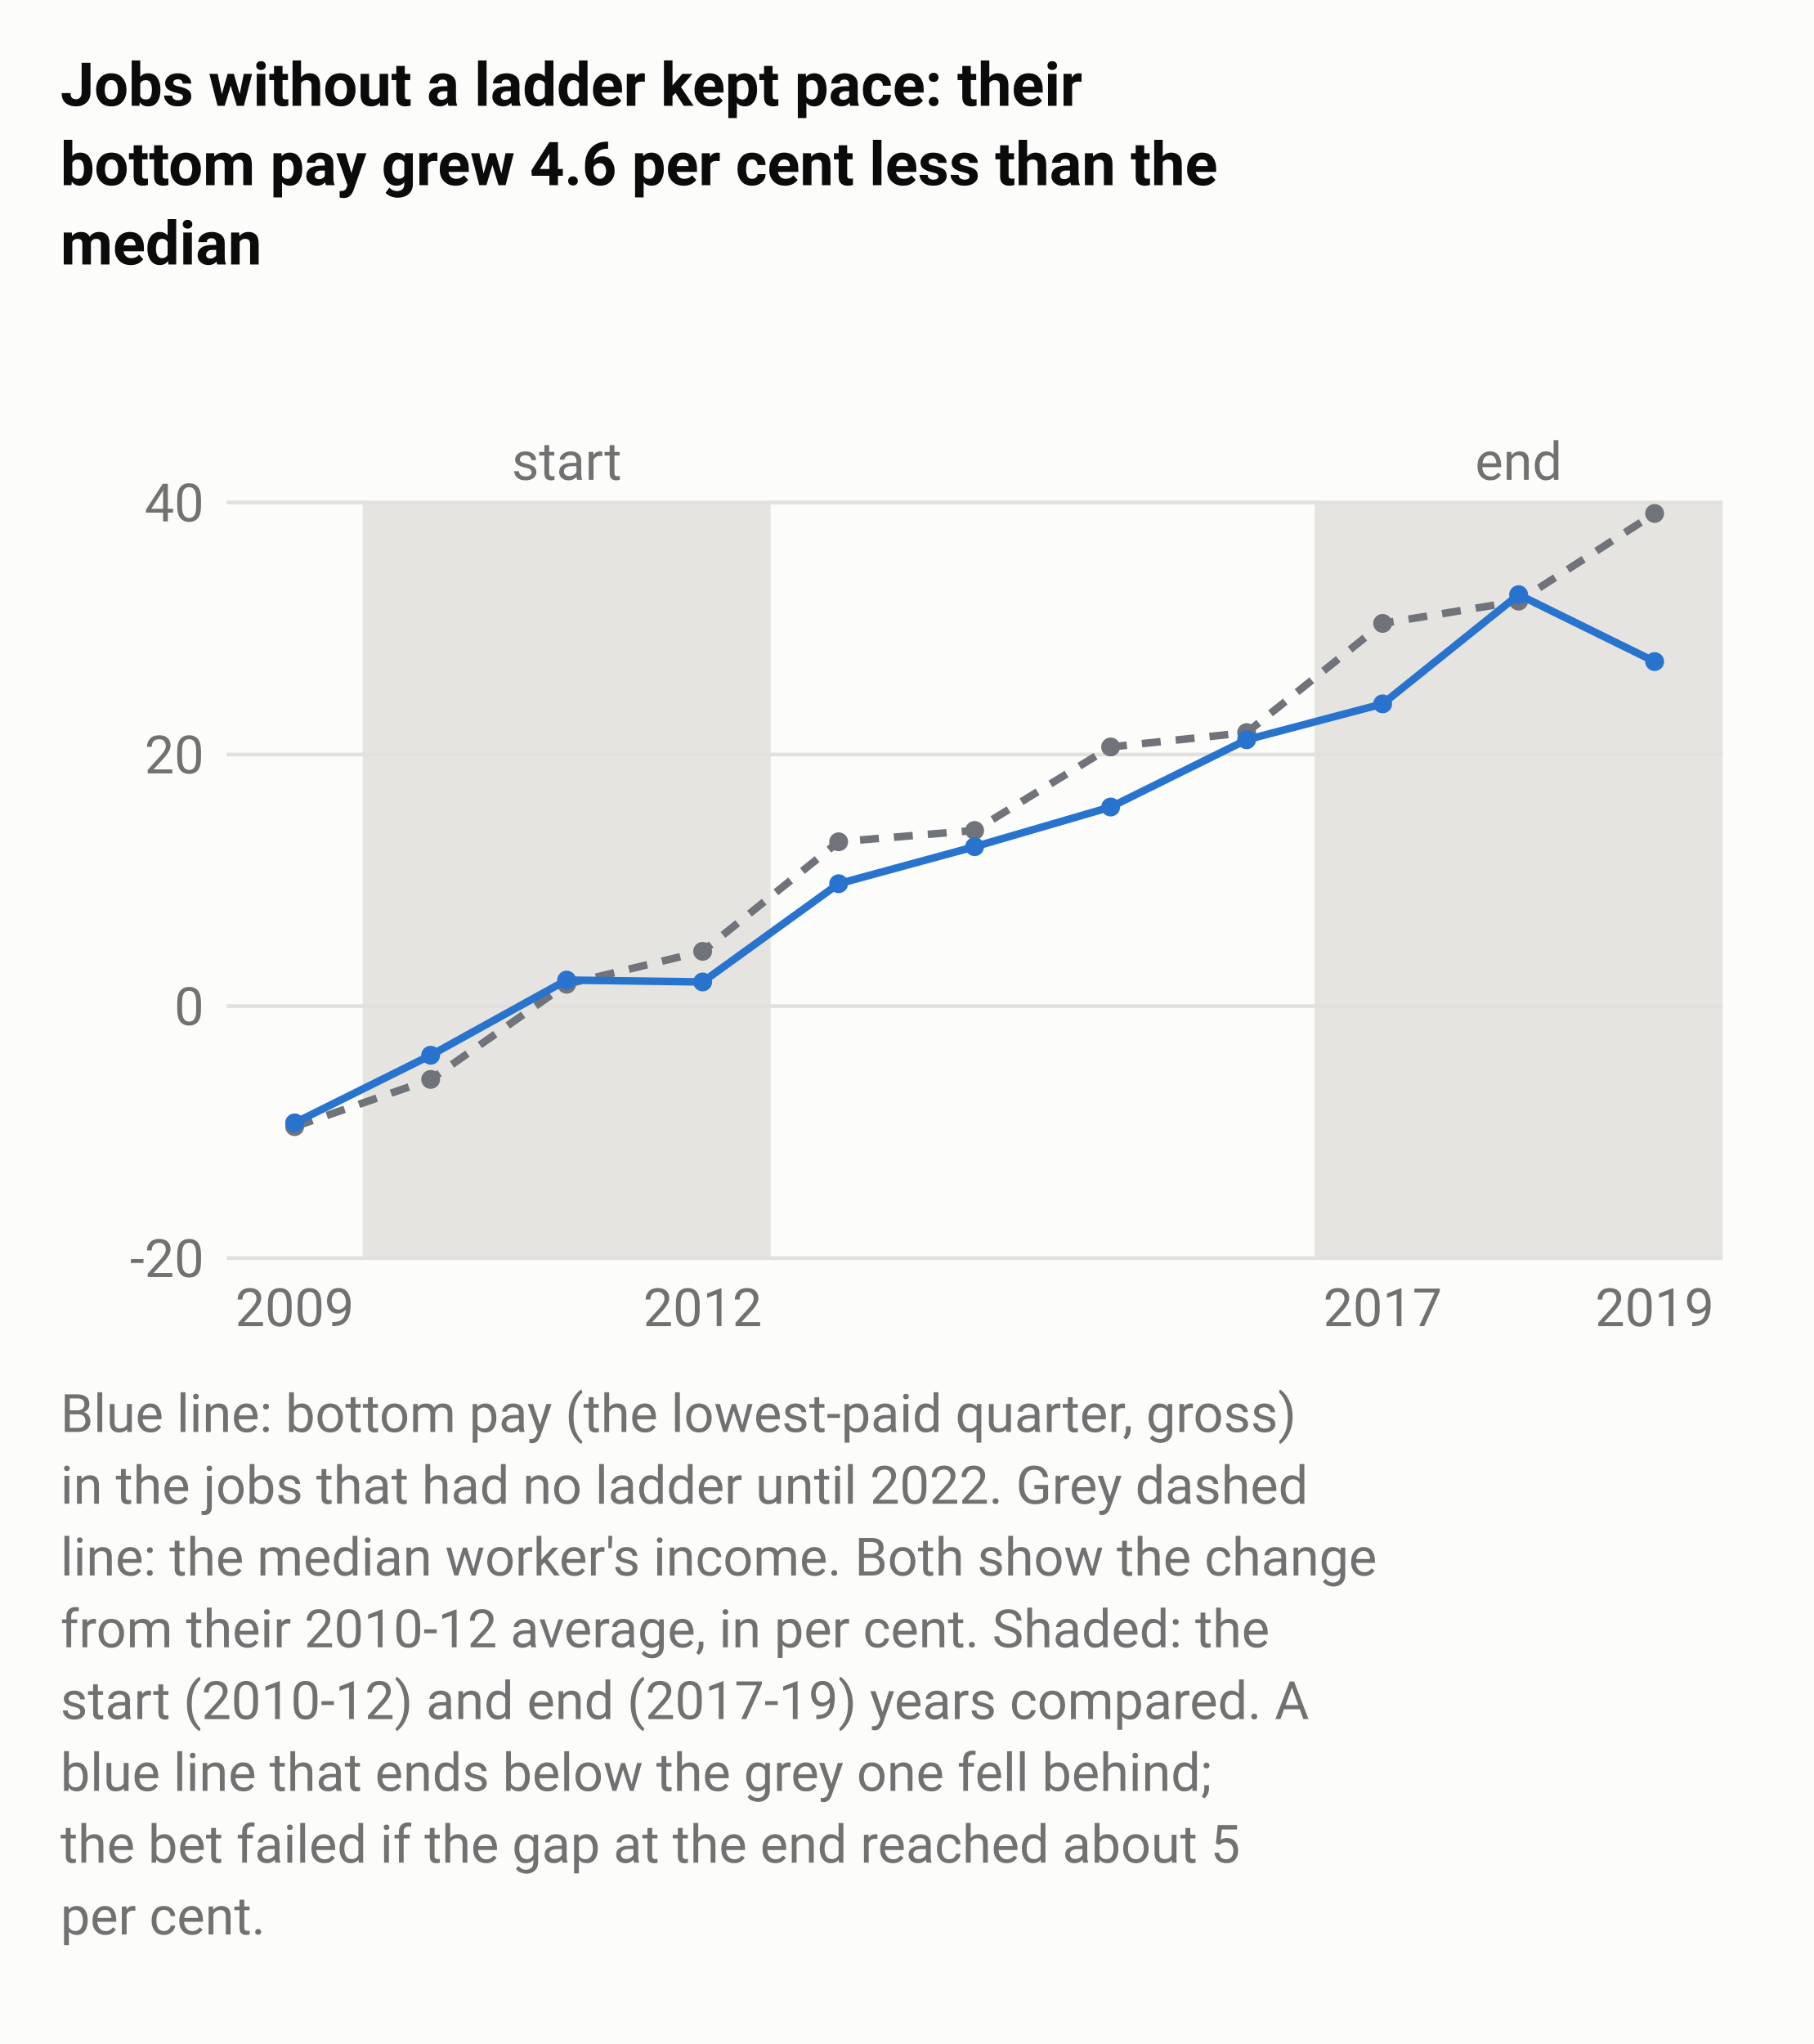
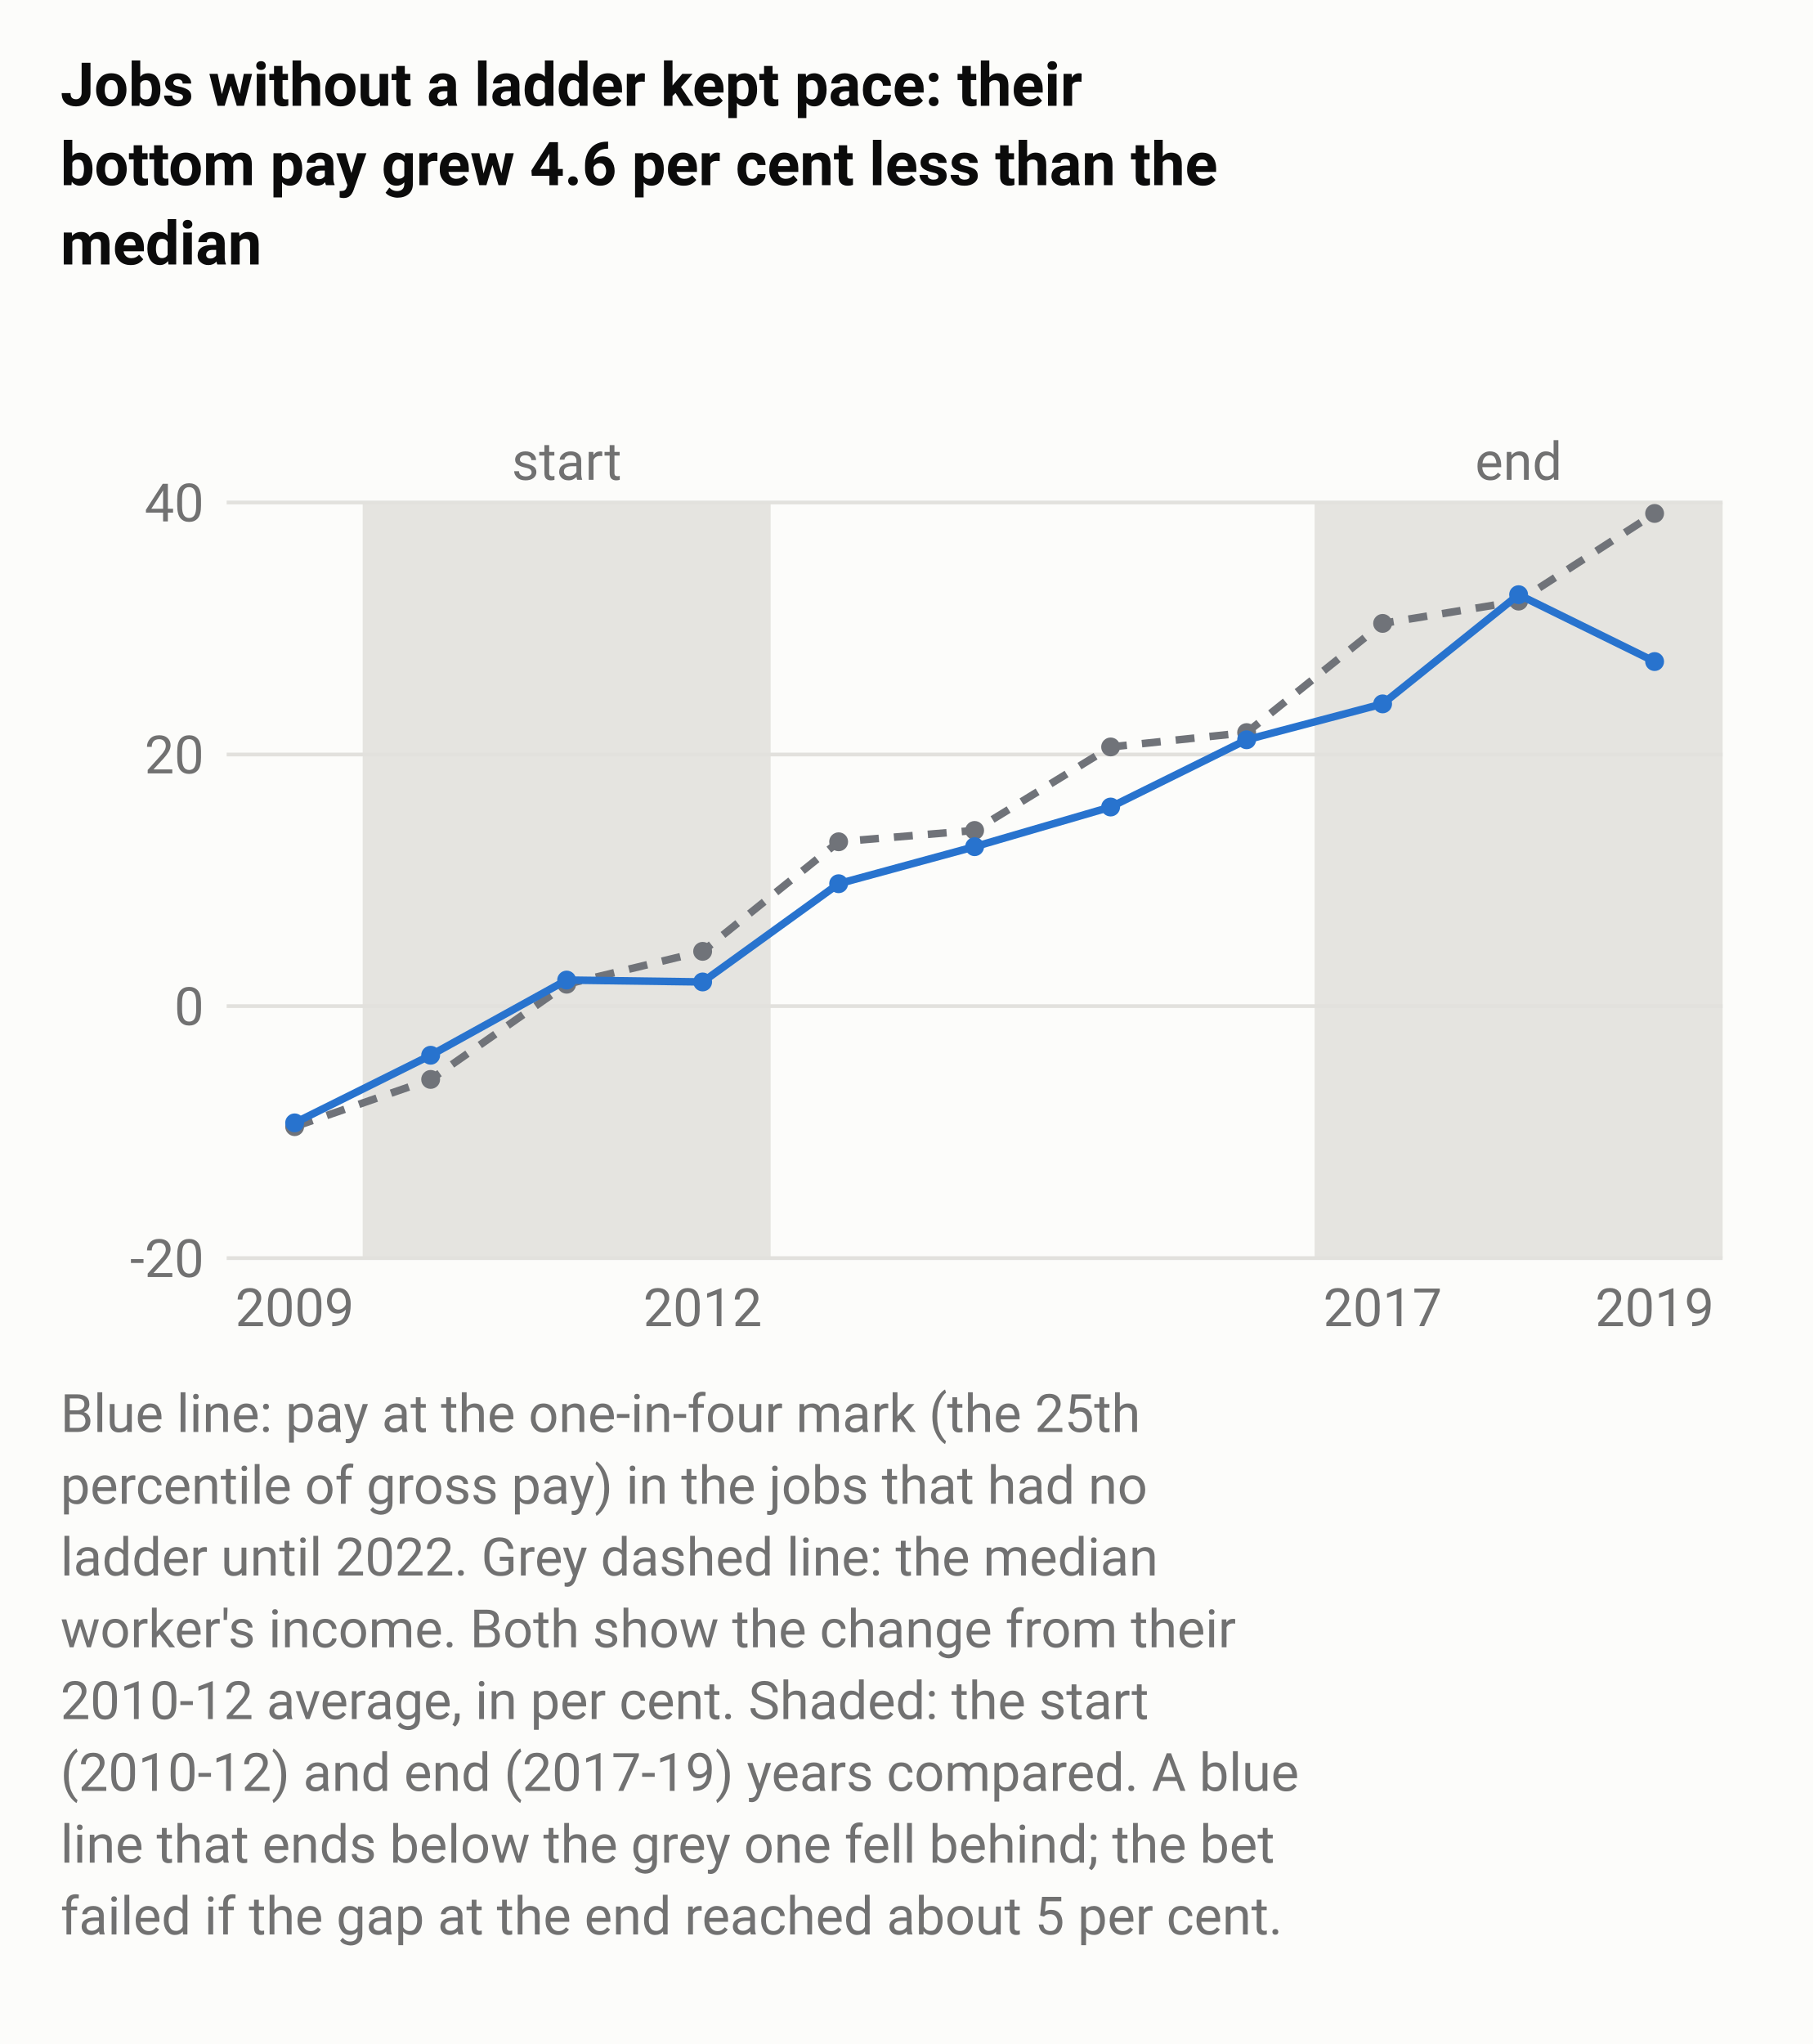
<svg xmlns="http://www.w3.org/2000/svg" viewBox="0 0 480 541" role="img" aria-label="Line chart, 2009-2019: bottom pay in jobs without a ladder and the median income, both as the change from their 2010-12 average, in per cent. Jobs without a ladder kept pace: their bottom pay grew 4.6 per cent less than the median.">
  <style>:root{--fig-ink:#0b0b0b;--fig-ink-3:#717171;--fig-rule:#e2e1dd;--fig-surface:#fcfcfa;--fig-subject:#2873ce;--fig-context:#707379;}@media (prefers-color-scheme: dark){:root{--fig-ink:#ffffff;--fig-ink-3:#9a9a9a;--fig-rule:#38393a;--fig-surface:#1a1a19;--fig-subject:#3987e5;--fig-context:#93969c;}}:root[data-theme="dark"]{--fig-ink:#ffffff;--fig-ink-3:#9a9a9a;--fig-rule:#38393a;--fig-surface:#1a1a19;--fig-subject:#3987e5;--fig-context:#93969c;}text{font-family:ui-sans-serif,system-ui,-apple-system,Segoe UI,Roboto,Helvetica,Arial,sans-serif;}</style>
  <rect x="0" y="0" width="480" height="541" fill="var(--fig-surface,#fcfcfa)" />
  <text x="16.0" y="28.0" font-size="16" fill="var(--fig-ink,#0b0b0b)" font-weight="600">Jobs without a ladder kept pace: their</text>
  <text x="16.0" y="49.0" font-size="16" fill="var(--fig-ink,#0b0b0b)" font-weight="600">bottom pay grew 4.6 per cent less than the</text>
  <text x="16.0" y="70.0" font-size="16" fill="var(--fig-ink,#0b0b0b)" font-weight="600">median</text>
  <rect x="96.0" y="133" width="108.0" height="200" fill="var(--fig-rule,#e2e1dd)" opacity="0.9" />
  <text x="150.0" y="127.0" text-anchor="middle" font-size="14" fill="var(--fig-ink-3,#717171)">start</text>
  <rect x="348.0" y="133" width="108.0" height="200" fill="var(--fig-rule,#e2e1dd)" opacity="0.9" />
  <text x="402.0" y="127.0" text-anchor="middle" font-size="14" fill="var(--fig-ink-3,#717171)">end</text>
  <line x1="60" x2="456" y1="333.0" y2="333.0" stroke="var(--fig-rule,#e2e1dd)" stroke-width="1" />
  <text x="54.0" y="338.0" text-anchor="end" font-size="14" fill="var(--fig-ink-3,#717171)">-20</text>
  <line x1="60" x2="456" y1="266.3" y2="266.3" stroke="var(--fig-rule,#e2e1dd)" stroke-width="1" />
  <text x="54.0" y="271.3" text-anchor="end" font-size="14" fill="var(--fig-ink-3,#717171)">0</text>
  <line x1="60" x2="456" y1="199.7" y2="199.7" stroke="var(--fig-rule,#e2e1dd)" stroke-width="1" />
  <text x="54.0" y="204.7" text-anchor="end" font-size="14" fill="var(--fig-ink-3,#717171)">20</text>
  <line x1="60" x2="456" y1="133.0" y2="133.0" stroke="var(--fig-rule,#e2e1dd)" stroke-width="1" />
  <text x="54.0" y="138.0" text-anchor="end" font-size="14" fill="var(--fig-ink-3,#717171)">40</text>
  <polyline points="78.0,298.2 114.0,285.7 150.0,260.5 186.0,251.8 222.0,222.8 258.0,219.8 294.0,197.7 330.0,193.9 366.0,165.0 402.0,159.1 438.0,135.9" fill="none" stroke="var(--fig-context,#707379)" stroke-width="2" stroke-dasharray="5 4" />
  <circle cx="78.0" cy="298.2" r="2.5" fill="var(--fig-context,#707379)" />
  <circle cx="114.0" cy="285.7" r="2.5" fill="var(--fig-context,#707379)" />
  <circle cx="150.0" cy="260.5" r="2.5" fill="var(--fig-context,#707379)" />
  <circle cx="186.0" cy="251.8" r="2.5" fill="var(--fig-context,#707379)" />
  <circle cx="222.0" cy="222.8" r="2.5" fill="var(--fig-context,#707379)" />
  <circle cx="258.0" cy="219.8" r="2.5" fill="var(--fig-context,#707379)" />
  <circle cx="294.0" cy="197.7" r="2.5" fill="var(--fig-context,#707379)" />
  <circle cx="330.0" cy="193.9" r="2.5" fill="var(--fig-context,#707379)" />
  <circle cx="366.0" cy="165.0" r="2.5" fill="var(--fig-context,#707379)" />
  <circle cx="402.0" cy="159.1" r="2.5" fill="var(--fig-context,#707379)" />
  <circle cx="438.0" cy="135.9" r="2.5" fill="var(--fig-context,#707379)" />
  <polyline points="78.0,297.2 114.0,279.3 150.0,259.4 186.0,259.9 222.0,233.9 258.0,224.1 294.0,213.6 330.0,195.8 366.0,186.3 402.0,157.4 438.0,175.1" fill="none" stroke="var(--fig-subject,#2873ce)" stroke-width="2" />
  <circle cx="78.0" cy="297.2" r="2.5" fill="var(--fig-subject,#2873ce)" />
  <circle cx="114.0" cy="279.3" r="2.5" fill="var(--fig-subject,#2873ce)" />
  <circle cx="150.0" cy="259.4" r="2.5" fill="var(--fig-subject,#2873ce)" />
  <circle cx="186.0" cy="259.9" r="2.5" fill="var(--fig-subject,#2873ce)" />
  <circle cx="222.0" cy="233.9" r="2.5" fill="var(--fig-subject,#2873ce)" />
  <circle cx="258.0" cy="224.1" r="2.5" fill="var(--fig-subject,#2873ce)" />
  <circle cx="294.0" cy="213.6" r="2.5" fill="var(--fig-subject,#2873ce)" />
  <circle cx="330.0" cy="195.8" r="2.5" fill="var(--fig-subject,#2873ce)" />
  <circle cx="366.0" cy="186.3" r="2.5" fill="var(--fig-subject,#2873ce)" />
  <circle cx="402.0" cy="157.4" r="2.5" fill="var(--fig-subject,#2873ce)" />
  <circle cx="438.0" cy="175.1" r="2.5" fill="var(--fig-subject,#2873ce)" />
  <text x="78.0" y="351.0" text-anchor="middle" font-size="14" fill="var(--fig-ink-3,#717171)">2009</text>
  <text x="186.0" y="351.0" text-anchor="middle" font-size="14" fill="var(--fig-ink-3,#717171)">2012</text>
  <text x="366.0" y="351.0" text-anchor="middle" font-size="14" fill="var(--fig-ink-3,#717171)">2017</text>
  <text x="438.0" y="351.0" text-anchor="middle" font-size="14" fill="var(--fig-ink-3,#717171)">2019</text>
-   <text x="16.0" y="379.0" font-size="14" fill="var(--fig-ink-3,#717171)">Blue line: bottom pay (the lowest-paid quarter, gross)</text>
-   <text x="16.0" y="398.0" font-size="14" fill="var(--fig-ink-3,#717171)">in the jobs that had no ladder until 2022. Grey dashed</text>
-   <text x="16.0" y="417.0" font-size="14" fill="var(--fig-ink-3,#717171)">line: the median worker's income. Both show the change</text>
-   <text x="16.0" y="436.0" font-size="14" fill="var(--fig-ink-3,#717171)">from their 2010-12 average, in per cent. Shaded: the</text>
-   <text x="16.0" y="455.0" font-size="14" fill="var(--fig-ink-3,#717171)">start (2010-12) and end (2017-19) years compared. A</text>
-   <text x="16.0" y="474.0" font-size="14" fill="var(--fig-ink-3,#717171)">blue line that ends below the grey one fell behind;</text>
-   <text x="16.0" y="493.0" font-size="14" fill="var(--fig-ink-3,#717171)">the bet failed if the gap at the end reached about 5</text>
-   <text x="16.0" y="512.0" font-size="14" fill="var(--fig-ink-3,#717171)">per cent.</text>
+   <text x="16.0" y="379.0" font-size="14" fill="var(--fig-ink-3,#717171)">Blue line: pay at the one-in-four mark (the 25th</text>
+   <text x="16.0" y="398.0" font-size="14" fill="var(--fig-ink-3,#717171)">percentile of gross pay) in the jobs that had no</text>
+   <text x="16.0" y="417.0" font-size="14" fill="var(--fig-ink-3,#717171)">ladder until 2022. Grey dashed line: the median</text>
+   <text x="16.0" y="436.0" font-size="14" fill="var(--fig-ink-3,#717171)">worker's income. Both show the change from their</text>
+   <text x="16.0" y="455.0" font-size="14" fill="var(--fig-ink-3,#717171)">2010-12 average, in per cent. Shaded: the start</text>
+   <text x="16.0" y="474.0" font-size="14" fill="var(--fig-ink-3,#717171)">(2010-12) and end (2017-19) years compared. A blue</text>
+   <text x="16.0" y="493.0" font-size="14" fill="var(--fig-ink-3,#717171)">line that ends below the grey one fell behind; the bet</text>
+   <text x="16.0" y="512.0" font-size="14" fill="var(--fig-ink-3,#717171)">failed if the gap at the end reached about 5 per cent.</text>
</svg>
